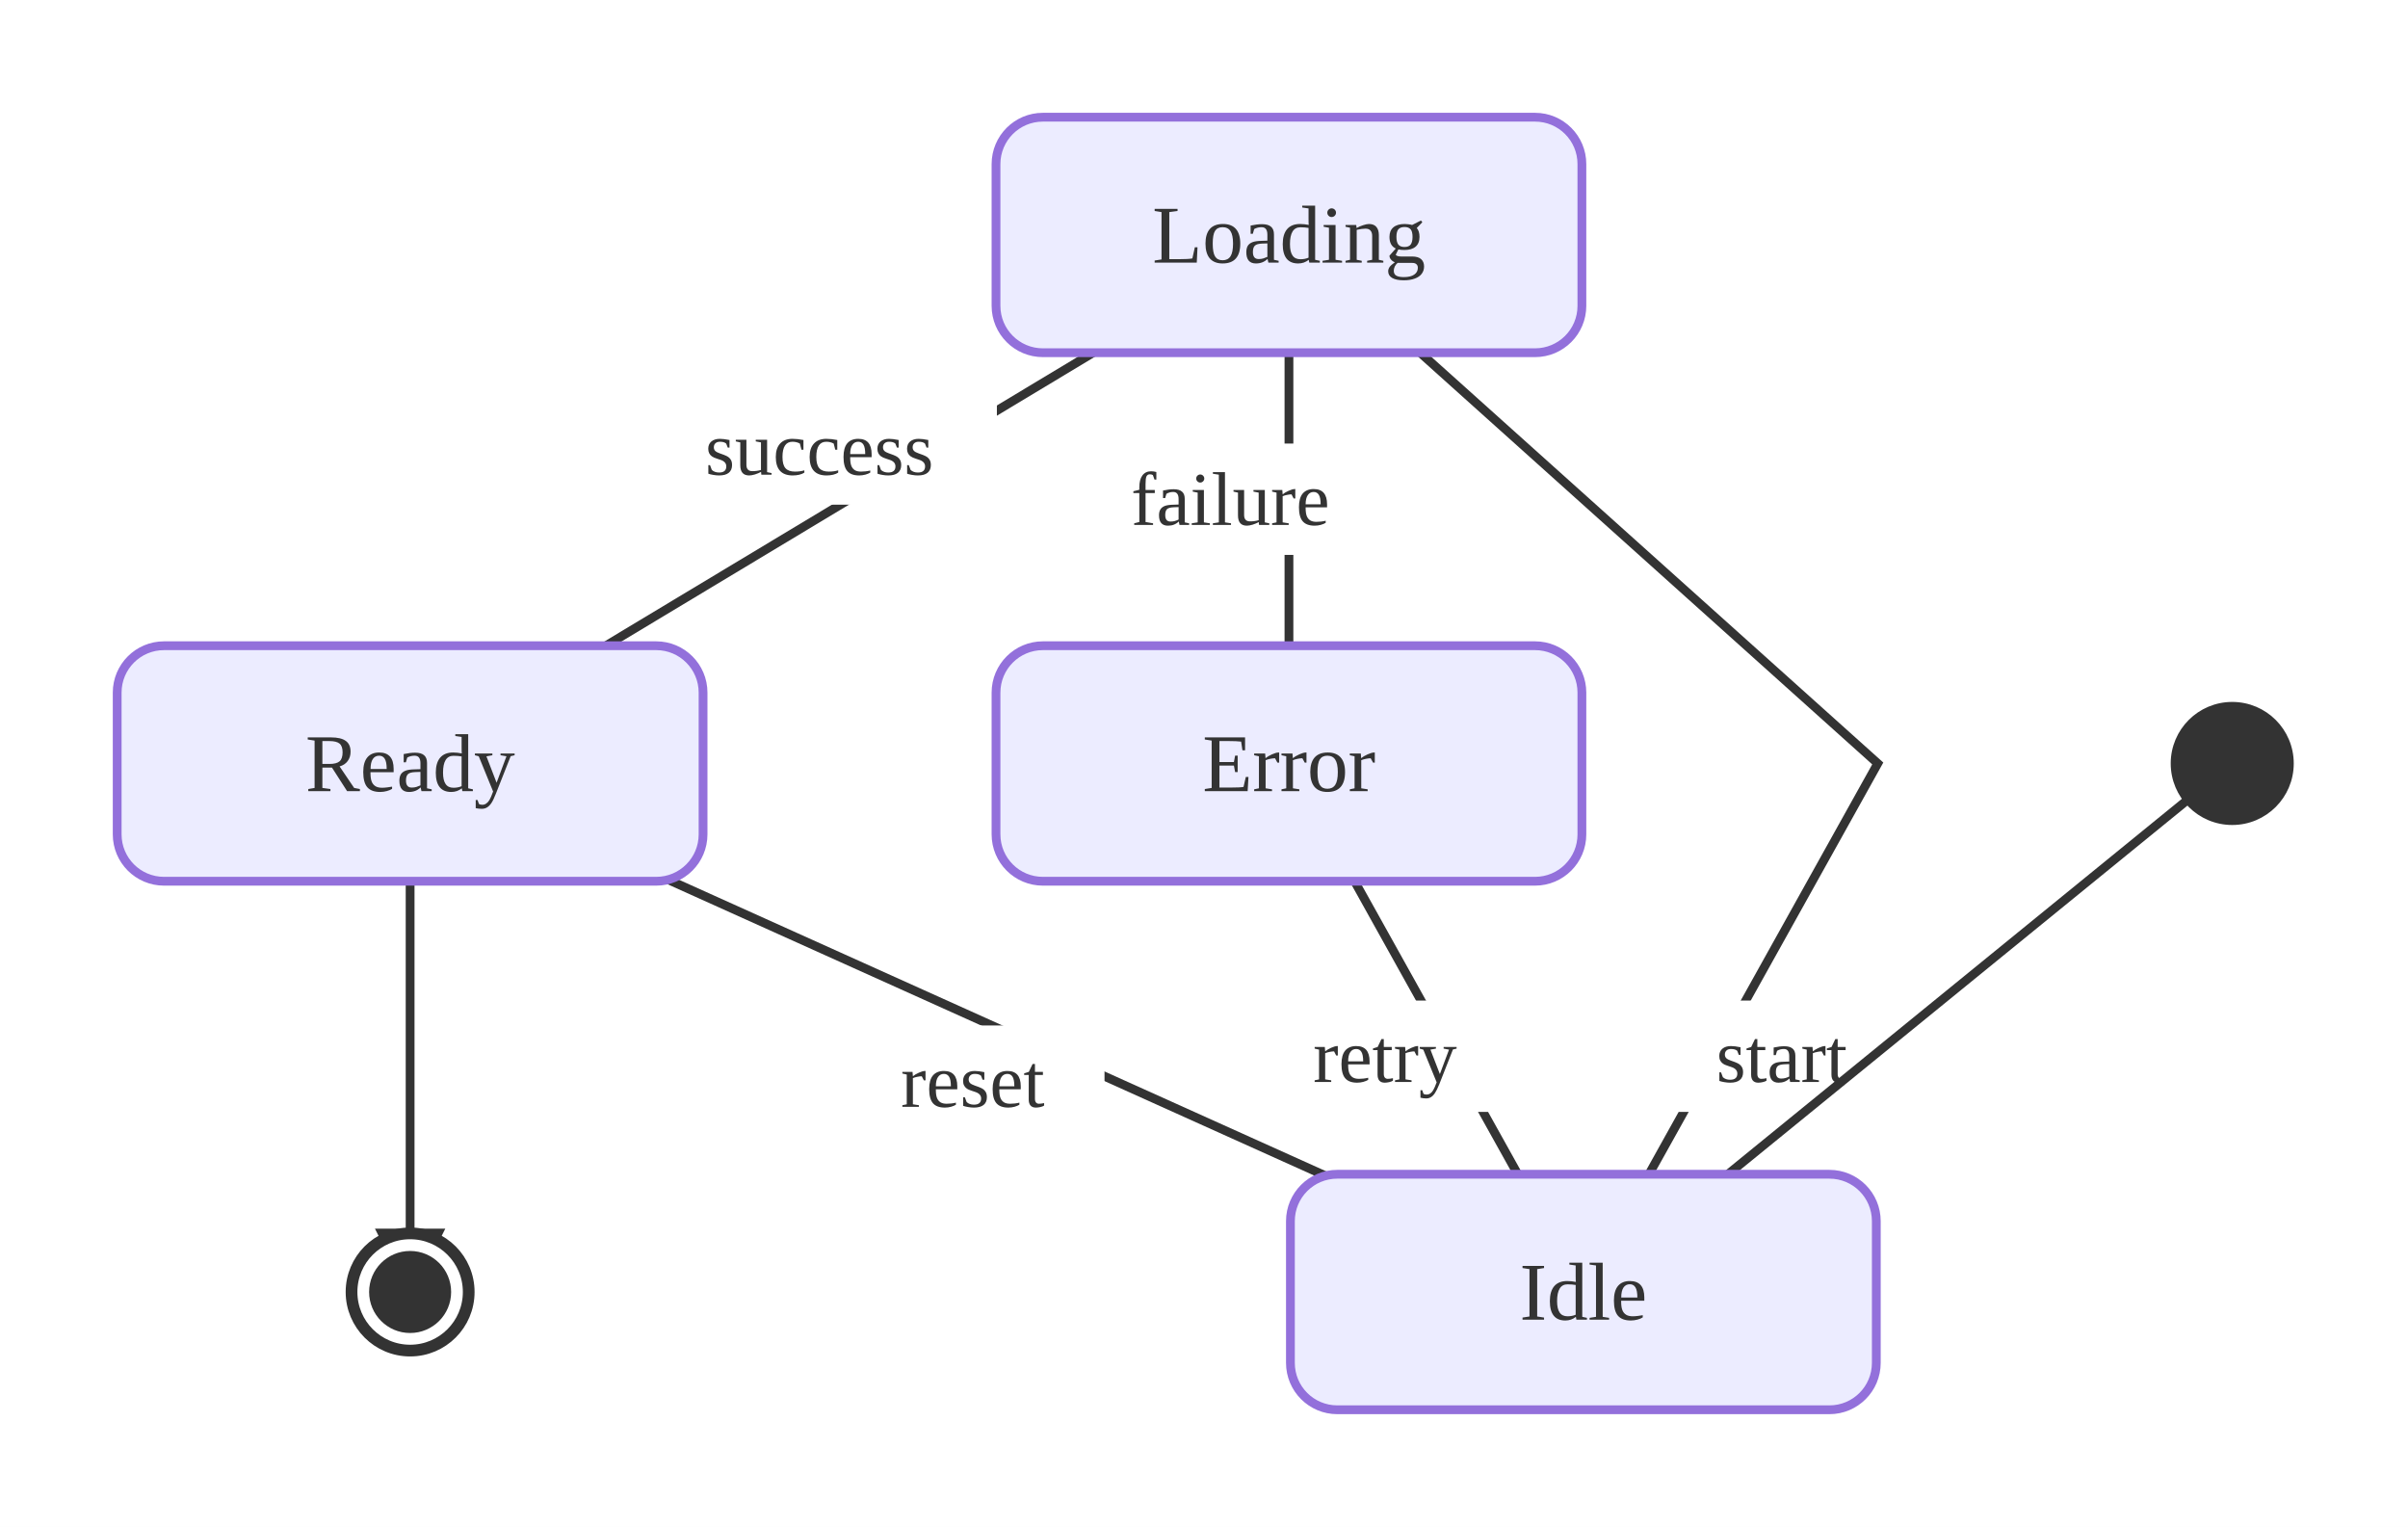
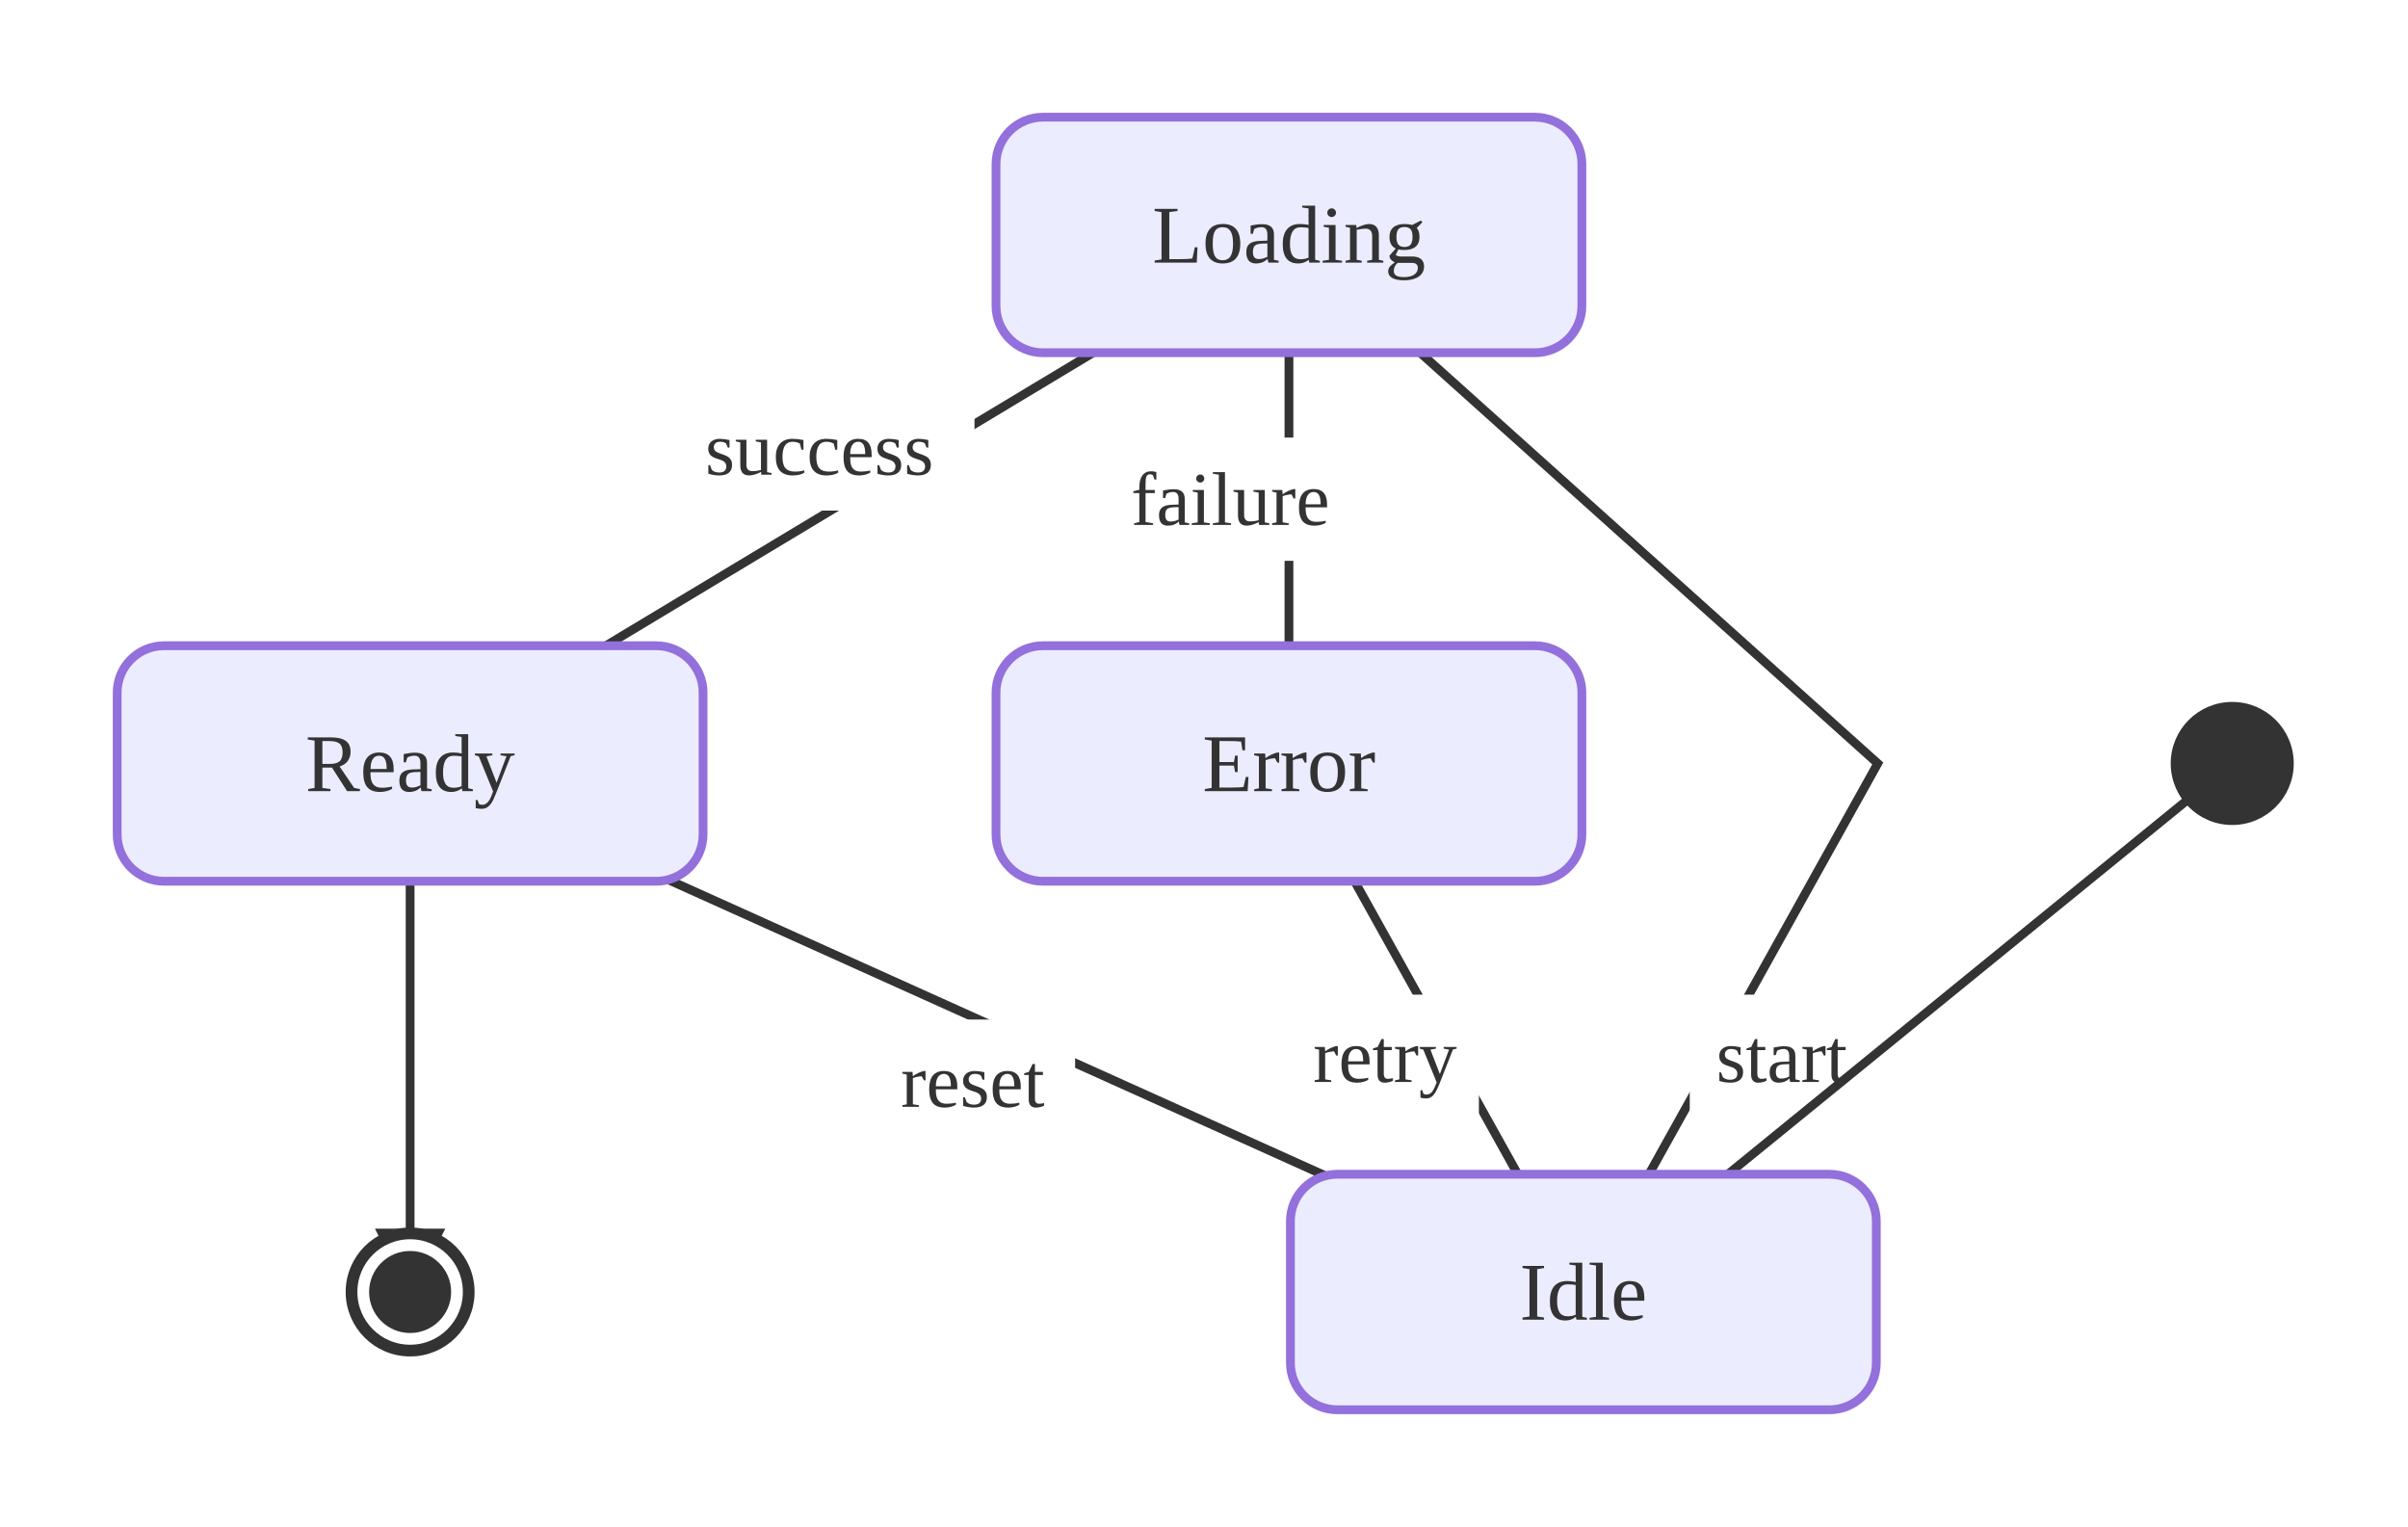
<svg xmlns="http://www.w3.org/2000/svg" viewBox="0 0 411.00 260.56">
  <defs>
    <marker id="state-arrow" viewBox="0 0 10 10" refX="9.00" refY="5.00" markerWidth="8.00" markerHeight="8.00" orient="auto">
      <polygon points="0,0 10,5 0,10" style="fill:#333" />
    </marker>
  </defs>
  <rect x="0.00" y="0.00" width="411.00" height="260.56" style="fill:#fff;stroke:none" />
  <line x1="220.00" y1="130.28" x2="270.25" y2="220.47" style="stroke:#333;stroke-width:1.5;fill:none" marker-end="url(#state-arrow)" />
-   <rect x="213.89" y="170.74" width="45.00" height="19.00" style="fill:white;stroke:none" />
+   <rect x="220.36" y="169.73" width="32.06" height="21.03" style="fill:white;stroke:none" />
  <text x="236.39" y="180.24" text-anchor="middle" dominant-baseline="central" style="fill:#333;font-size:13px">retry</text>
  <path d="M270.25,220.47 L320.50,130.28 L220.00,40.09" style="stroke:#333;stroke-width:1.5;fill:none" marker-end="url(#state-arrow)" />
-   <rect x="281.61" y="170.74" width="45.00" height="19.00" style="fill:white;stroke:none" />
+   <rect x="288.41" y="169.73" width="31.41" height="21.03" style="fill:white;stroke:none" />
  <text x="304.11" y="180.24" text-anchor="middle" dominant-baseline="central" style="fill:#333;font-size:13px">start</text>
  <line x1="220.00" y1="40.09" x2="220.00" y2="130.28" style="stroke:#333;stroke-width:1.5;fill:none" marker-end="url(#state-arrow)" />
-   <rect x="179.70" y="75.69" width="60.60" height="19.00" style="fill:white;stroke:none" />
+   <rect x="188.84" y="74.67" width="42.33" height="21.03" style="fill:white;stroke:none" />
  <text x="210.00" y="85.19" text-anchor="middle" dominant-baseline="central" style="fill:#333;font-size:13px">failure</text>
  <line x1="220.00" y1="40.09" x2="70.00" y2="130.28" style="stroke:#333;stroke-width:1.5;fill:none" marker-end="url(#state-arrow)" />
-   <rect x="109.55" y="67.12" width="60.60" height="19.00" style="fill:white;stroke:none" />
+   <rect x="113.36" y="66.10" width="52.97" height="21.03" style="fill:white;stroke:none" />
  <text x="139.85" y="76.62" text-anchor="middle" dominant-baseline="central" style="fill:#333;font-size:13px">success</text>
  <line x1="70.00" y1="130.28" x2="270.25" y2="220.47" style="stroke:#333;stroke-width:1.5;fill:none" marker-end="url(#state-arrow)" />
-   <rect x="143.52" y="174.99" width="45.00" height="19.00" style="fill:white;stroke:none" />
+   <rect x="148.53" y="173.98" width="34.97" height="21.03" style="fill:white;stroke:none" />
  <text x="166.02" y="184.49" text-anchor="middle" dominant-baseline="central" style="fill:#333;font-size:13px">reset</text>
  <line x1="70.00" y1="130.28" x2="70.00" y2="220.47" style="stroke:#333;stroke-width:1.5;fill:none" marker-end="url(#state-arrow)" />
  <line x1="381.00" y1="130.28" x2="270.25" y2="220.47" style="stroke:#333;stroke-width:1.5;fill:none" marker-end="url(#state-arrow)" />
  <rect x="220.25" y="200.38" width="100.00" height="40.19" rx="8.00" ry="8.00" style="fill:#ECECFF;stroke:#9370DB;stroke-width:1.5" />
  <text x="270.25" y="220.47" text-anchor="middle" dominant-baseline="central" style="fill:#333;font-size:14px">Idle</text>
  <rect x="170.00" y="20.00" width="100.00" height="40.19" rx="8.00" ry="8.00" style="fill:#ECECFF;stroke:#9370DB;stroke-width:1.5" />
  <text x="220.00" y="40.09" text-anchor="middle" dominant-baseline="central" style="fill:#333;font-size:14px">Loading</text>
  <rect x="20.00" y="110.19" width="100.00" height="40.19" rx="8.00" ry="8.00" style="fill:#ECECFF;stroke:#9370DB;stroke-width:1.5" />
  <text x="70.00" y="130.28" text-anchor="middle" dominant-baseline="central" style="fill:#333;font-size:14px">Ready</text>
  <rect x="170.00" y="110.19" width="100.00" height="40.19" rx="8.00" ry="8.00" style="fill:#ECECFF;stroke:#9370DB;stroke-width:1.5" />
  <text x="220.00" y="130.28" text-anchor="middle" dominant-baseline="central" style="fill:#333;font-size:14px">Error</text>
  <circle cx="70.00" cy="220.47" r="10.00" style="fill:#fff;stroke:#333;stroke-width:2" />
  <circle cx="70.00" cy="220.47" r="7.00" style="fill:#333;stroke:none" />
  <circle cx="381.00" cy="130.28" r="10.00" style="fill:#333;stroke:#333" />
</svg>
